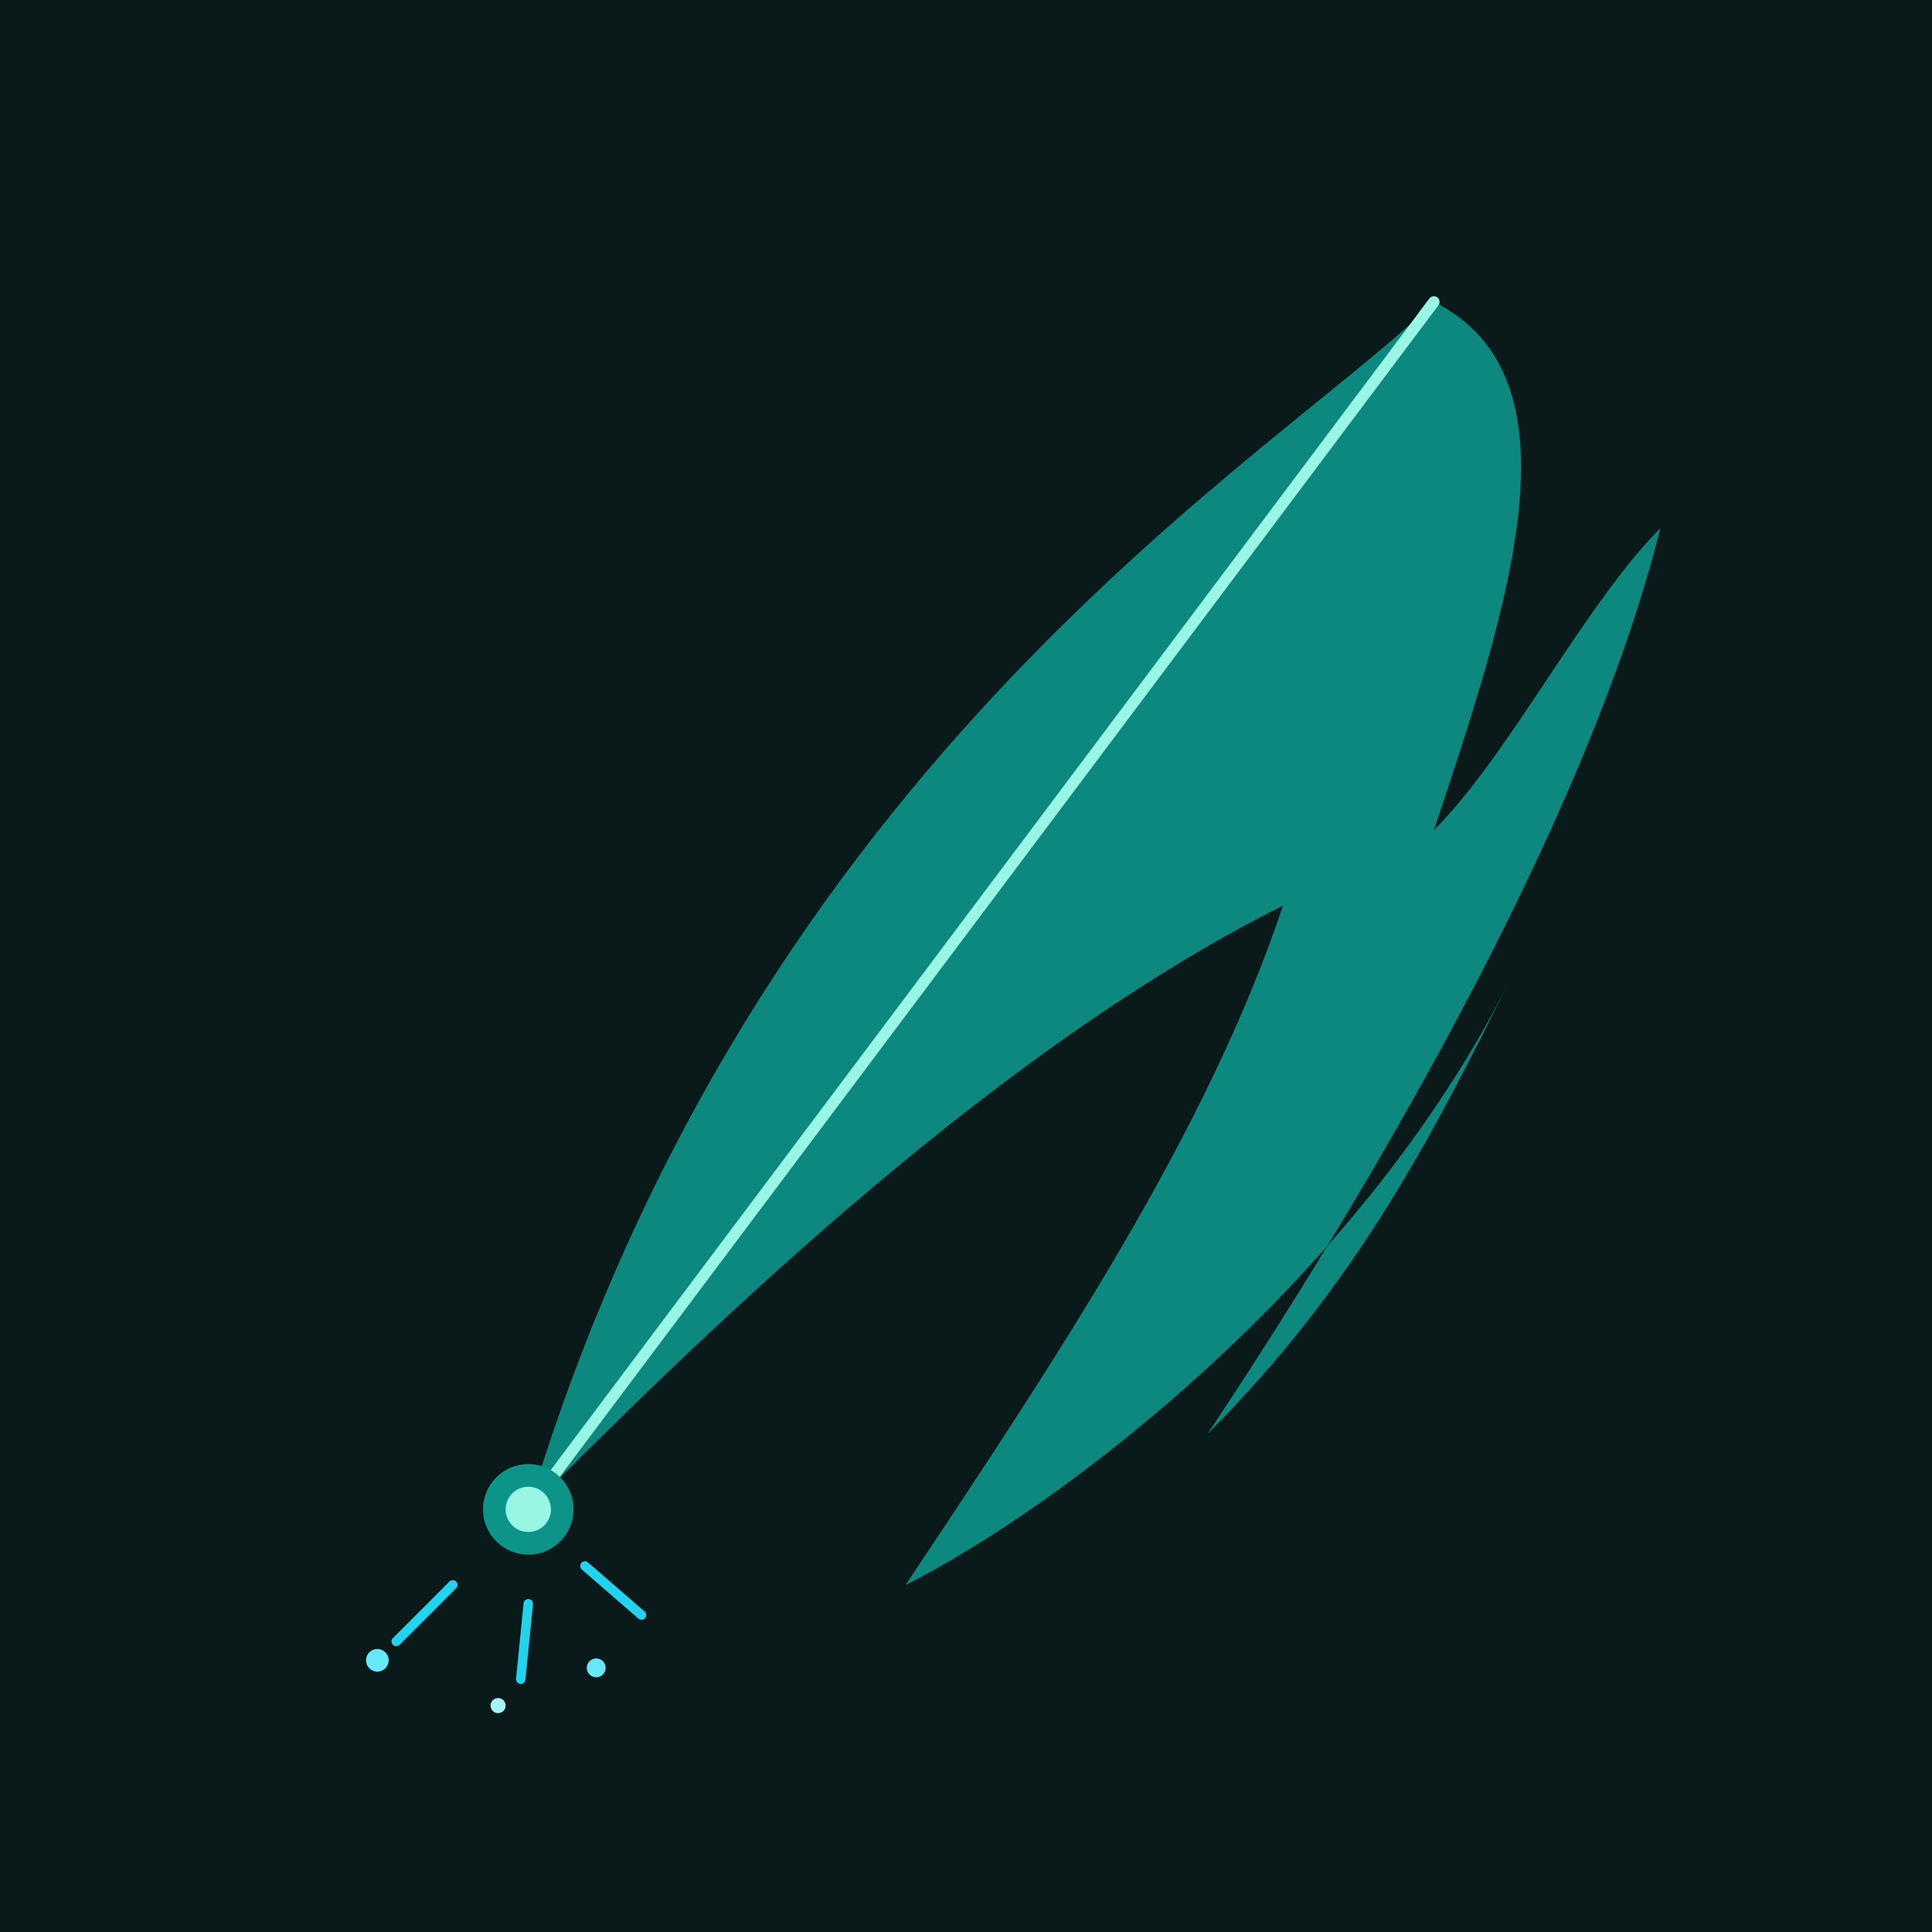
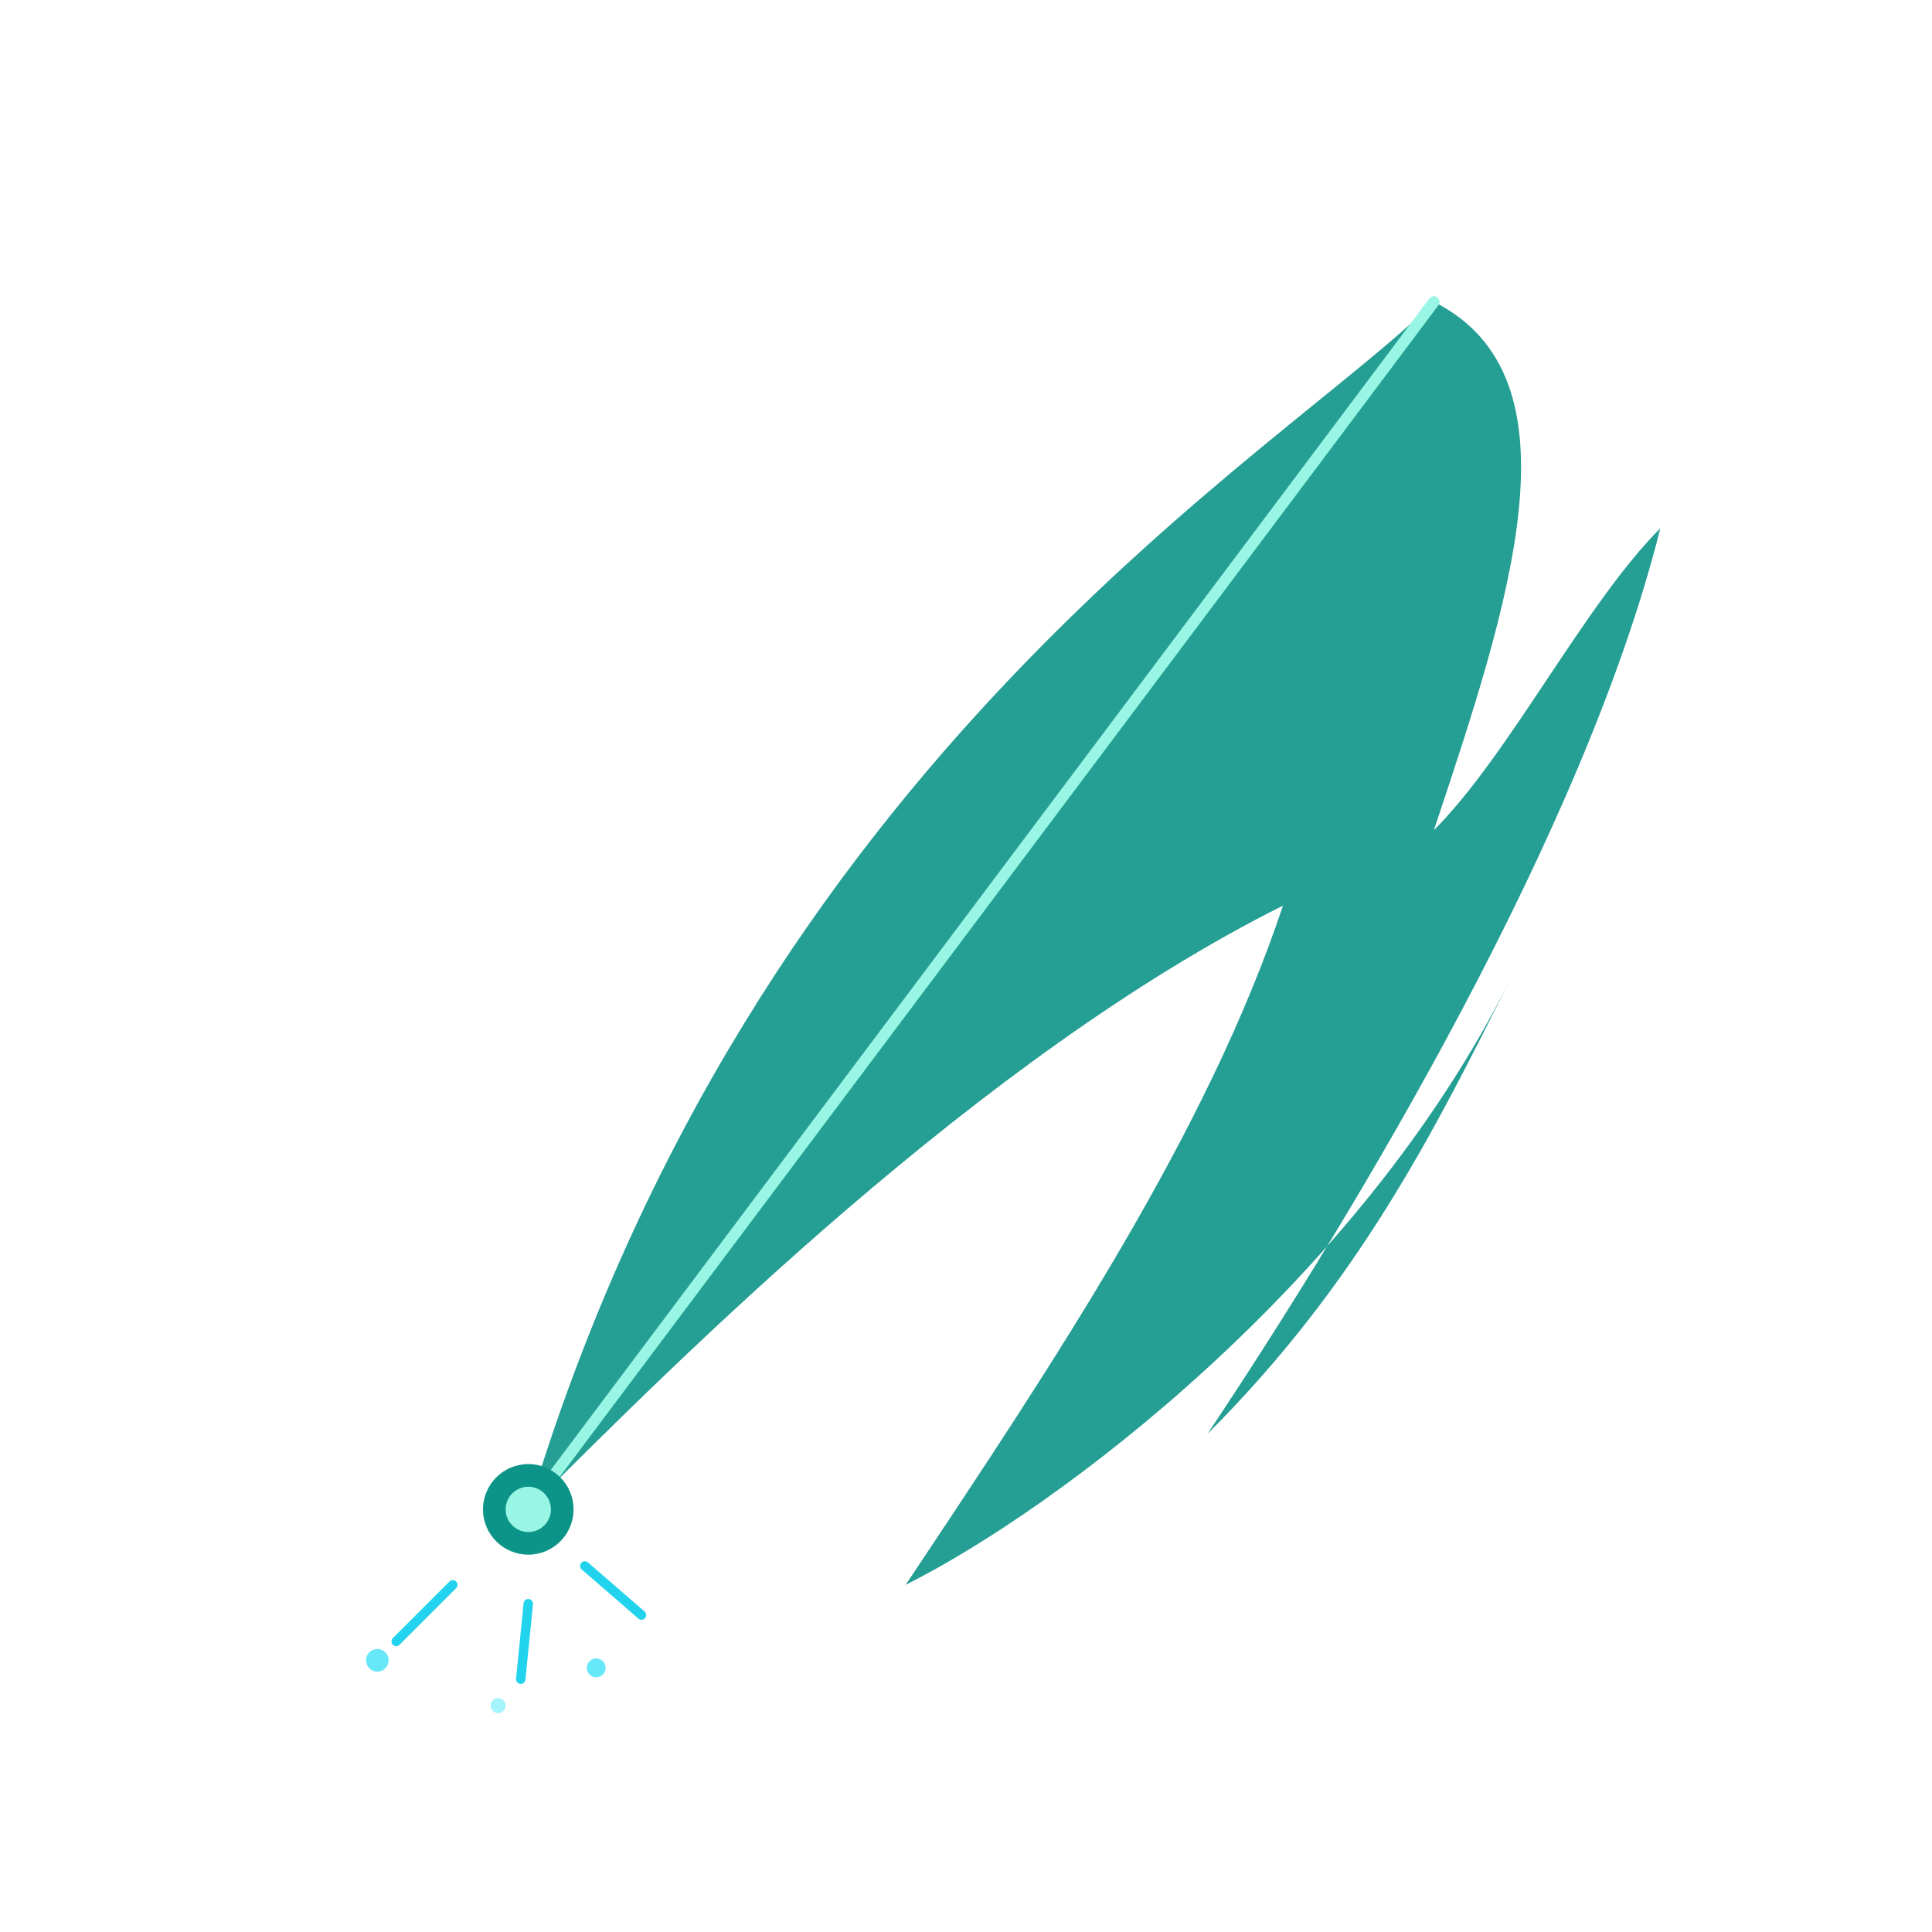
<svg xmlns="http://www.w3.org/2000/svg" viewBox="0 0 512 512" fill="none">
-   <rect width="512" height="512" rx="0" fill="#0a1a1a" />
  <path d="M380 80 C340 120 200 200 140 400 C180 360 260 280 340 240 C320 300 280 360 240 420 C280 400 360 340 400 260 C380 300 360 340 320 380 C360 320 420 220 440 140 C420 160 400 200 380 220 C400 160 420 100 380 80Z" fill="#0d9488" opacity="0.9" />
  <path d="M380 80 L140 400" stroke="#99f6e4" stroke-width="3" stroke-linecap="round" />
  <circle cx="140" cy="400" r="12" fill="#0d9488" />
  <circle cx="140" cy="400" r="6" fill="#99f6e4" />
  <line x1="120" y1="420" x2="105" y2="435" stroke="#22d3ee" stroke-width="2.5" stroke-linecap="round" />
  <line x1="140" y1="425" x2="138" y2="445" stroke="#22d3ee" stroke-width="2.5" stroke-linecap="round" />
  <line x1="155" y1="415" x2="170" y2="428" stroke="#22d3ee" stroke-width="2.5" stroke-linecap="round" />
  <circle cx="100" cy="440" r="3" fill="#67e8f9" />
  <circle cx="158" cy="442" r="2.5" fill="#67e8f9" />
  <circle cx="132" cy="452" r="2" fill="#a5f3fc" />
</svg>
